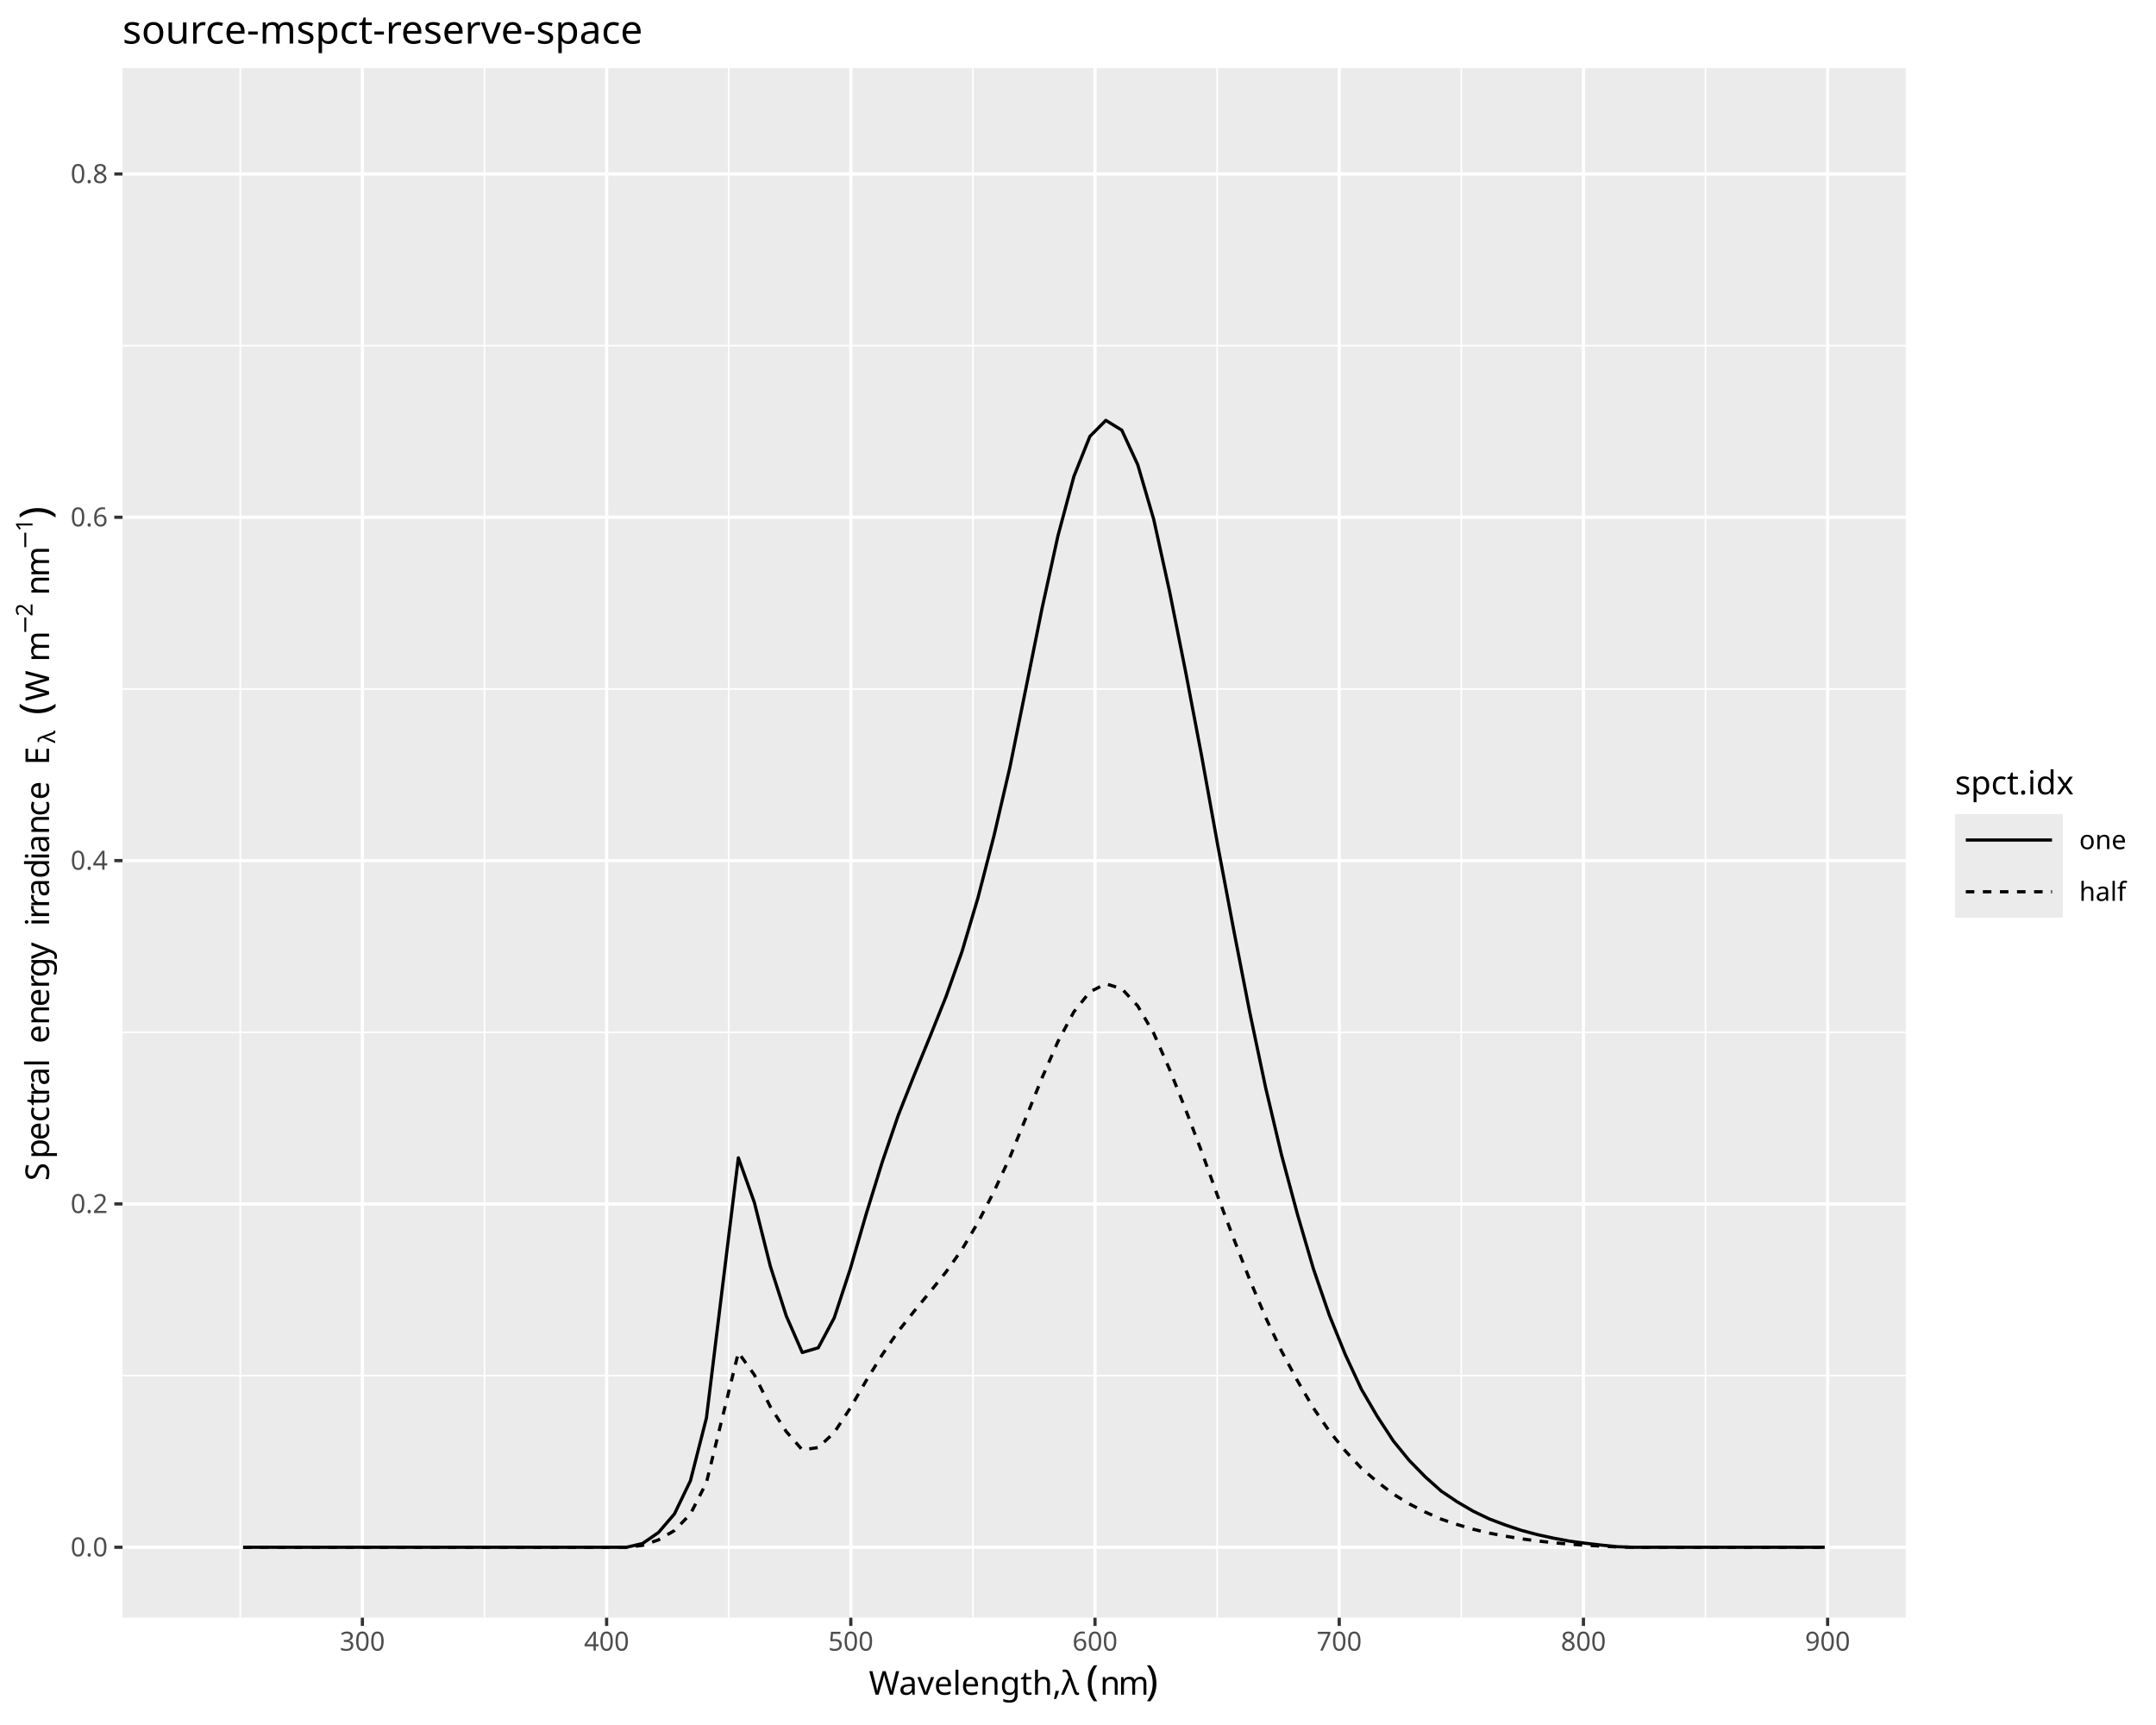
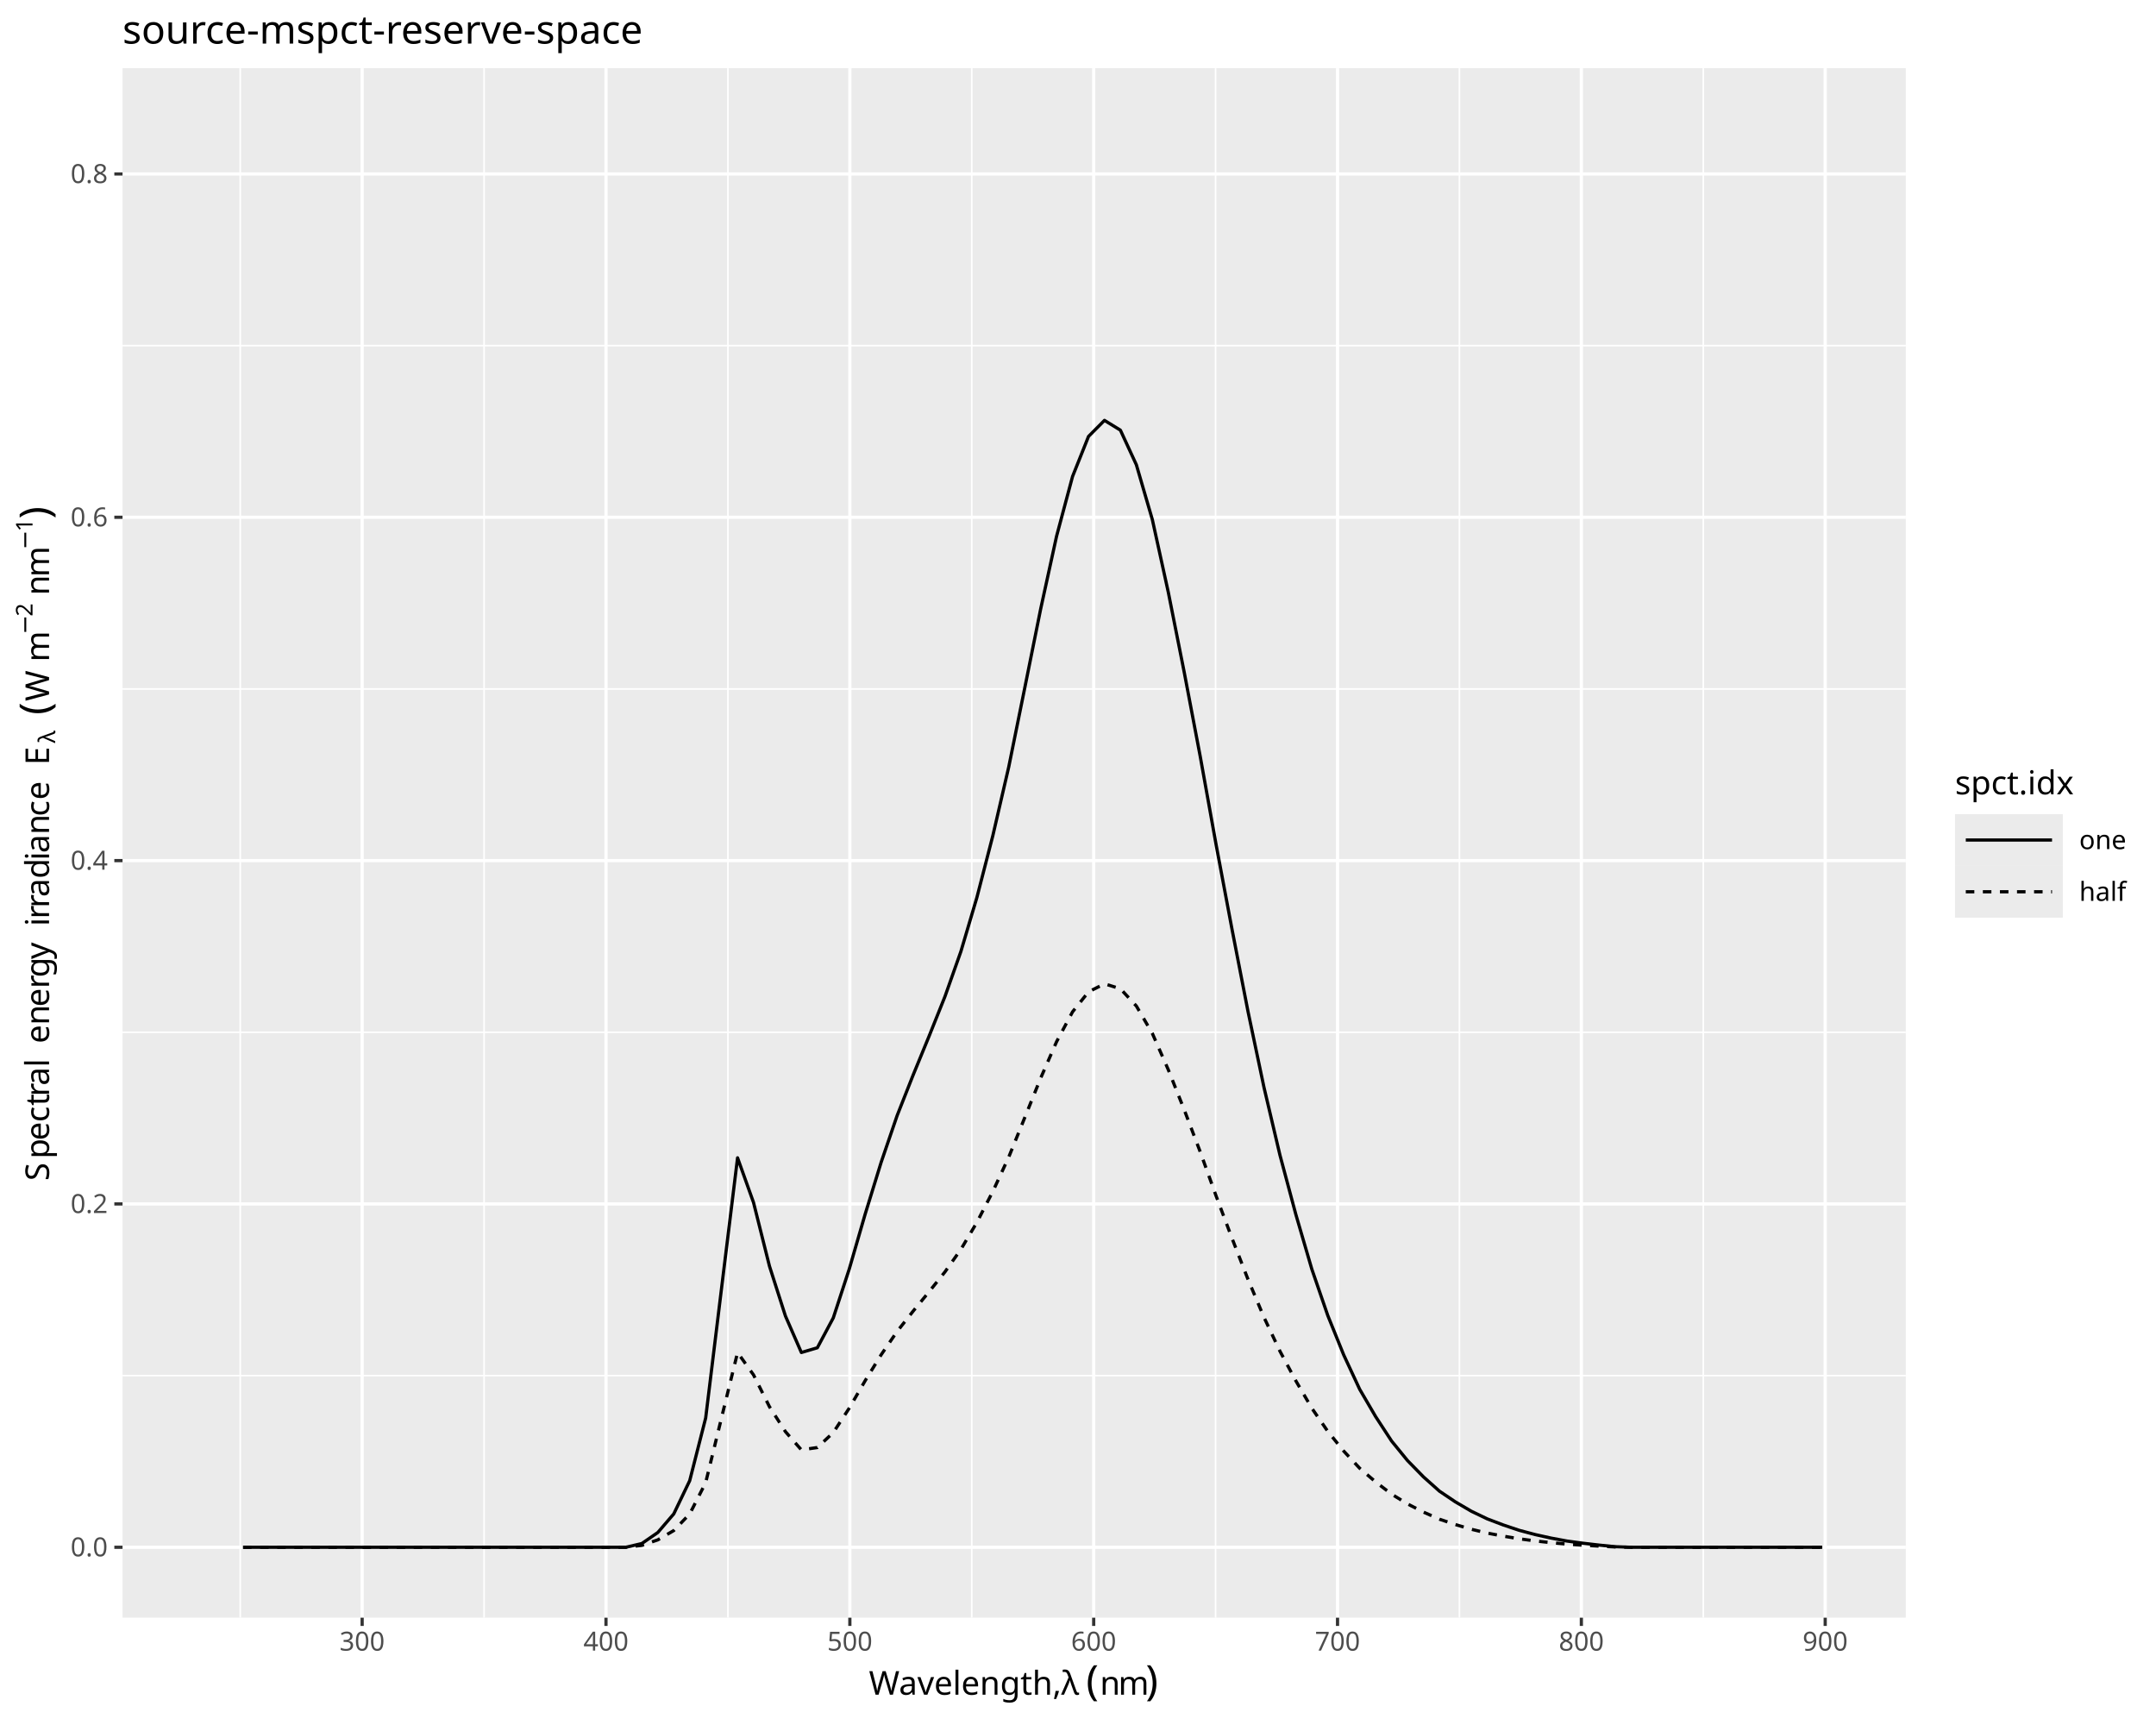
<svg xmlns="http://www.w3.org/2000/svg" class="svglite" data-engine-version="2.0" width="720.00pt" height="576.00pt" viewBox="0 0 720.00 576.00">
  <defs>
    <style type="text/css">
    .svglite line, .svglite polyline, .svglite polygon, .svglite path, .svglite rect, .svglite circle {
      fill: none;
      stroke: #000000;
      stroke-linecap: round;
      stroke-linejoin: round;
      stroke-miterlimit: 10.00;
    }
  </style>
  </defs>
  <rect width="100%" height="100%" style="stroke: none; fill: #FFFFFF;" />
  <defs>
    <clipPath id="cpMC4wMHw3MjAuMDB8MC4wMHw1NzYuMDA=">
      <rect x="0.00" y="0.00" width="720.00" height="576.00" />
    </clipPath>
  </defs>
  <g clip-path="url(#cpMC4wMHw3MjAuMDB8MC4wMHw1NzYuMDA=)">
    <rect x="0.00" y="0.00" width="720.00" height="576.00" style="stroke-width: 1.07; stroke: #FFFFFF; fill: #FFFFFF;" />
  </g>
  <defs>
    <clipPath id="cpNDAuOTJ8NjM2LjQ0fDIyLjc4fDU0MC4xNw==">
      <rect x="40.92" y="22.78" width="595.52" height="517.38" />
    </clipPath>
  </defs>
  <g clip-path="url(#cpNDAuOTJ8NjM2LjQ0fDIyLjc4fDU0MC4xNw==)">
    <rect x="40.92" y="22.78" width="595.52" height="517.38" style="stroke-width: 1.07; stroke: none; fill: #EBEBEB;" />
    <polyline points="40.92,459.33 636.44,459.33 " style="stroke-width: 0.53; stroke: #FFFFFF; stroke-linecap: butt;" />
    <polyline points="40.92,344.69 636.44,344.69 " style="stroke-width: 0.53; stroke: #FFFFFF; stroke-linecap: butt;" />
    <polyline points="40.92,230.05 636.44,230.05 " style="stroke-width: 0.53; stroke: #FFFFFF; stroke-linecap: butt;" />
    <polyline points="40.92,115.41 636.44,115.41 " style="stroke-width: 0.53; stroke: #FFFFFF; stroke-linecap: butt;" />
-     <polyline points="80.25,540.17 80.25,22.78 " style="stroke-width: 0.53; stroke: #FFFFFF; stroke-linecap: butt;" />
-     <polyline points="161.80,540.17 161.80,22.78 " style="stroke-width: 0.53; stroke: #FFFFFF; stroke-linecap: butt;" />
-     <polyline points="243.35,540.17 243.35,22.78 " style="stroke-width: 0.53; stroke: #FFFFFF; stroke-linecap: butt;" />
-     <polyline points="324.91,540.17 324.91,22.78 " style="stroke-width: 0.53; stroke: #FFFFFF; stroke-linecap: butt;" />
-     <polyline points="406.46,540.17 406.46,22.78 " style="stroke-width: 0.53; stroke: #FFFFFF; stroke-linecap: butt;" />
-     <polyline points="488.01,540.17 488.01,22.78 " style="stroke-width: 0.53; stroke: #FFFFFF; stroke-linecap: butt;" />
-     <polyline points="569.56,540.17 569.56,22.78 " style="stroke-width: 0.53; stroke: #FFFFFF; stroke-linecap: butt;" />
+     <polyline points="80.23,540.17 80.23,22.78 " style="stroke-width: 0.53; stroke: #FFFFFF; stroke-linecap: butt;" />
+     <polyline points="161.66,540.17 161.66,22.78 " style="stroke-width: 0.53; stroke: #FFFFFF; stroke-linecap: butt;" />
+     <polyline points="243.09,540.17 243.09,22.78 " style="stroke-width: 0.53; stroke: #FFFFFF; stroke-linecap: butt;" />
+     <polyline points="324.52,540.17 324.52,22.78 " style="stroke-width: 0.53; stroke: #FFFFFF; stroke-linecap: butt;" />
+     <polyline points="405.95,540.17 405.95,22.78 " style="stroke-width: 0.53; stroke: #FFFFFF; stroke-linecap: butt;" />
+     <polyline points="487.38,540.17 487.38,22.78 " style="stroke-width: 0.53; stroke: #FFFFFF; stroke-linecap: butt;" />
+     <polyline points="568.81,540.17 568.81,22.78 " style="stroke-width: 0.53; stroke: #FFFFFF; stroke-linecap: butt;" />
    <polyline points="40.92,516.65 636.44,516.65 " style="stroke-width: 1.07; stroke: #FFFFFF; stroke-linecap: butt;" />
    <polyline points="40.92,402.01 636.44,402.01 " style="stroke-width: 1.07; stroke: #FFFFFF; stroke-linecap: butt;" />
    <polyline points="40.92,287.37 636.44,287.37 " style="stroke-width: 1.07; stroke: #FFFFFF; stroke-linecap: butt;" />
    <polyline points="40.92,172.73 636.44,172.73 " style="stroke-width: 1.07; stroke: #FFFFFF; stroke-linecap: butt;" />
    <polyline points="40.92,58.09 636.44,58.09 " style="stroke-width: 1.07; stroke: #FFFFFF; stroke-linecap: butt;" />
-     <polyline points="121.02,540.17 121.02,22.78 " style="stroke-width: 1.07; stroke: #FFFFFF; stroke-linecap: butt;" />
-     <polyline points="202.58,540.17 202.58,22.78 " style="stroke-width: 1.07; stroke: #FFFFFF; stroke-linecap: butt;" />
-     <polyline points="284.13,540.17 284.13,22.78 " style="stroke-width: 1.07; stroke: #FFFFFF; stroke-linecap: butt;" />
-     <polyline points="365.68,540.17 365.68,22.78 " style="stroke-width: 1.07; stroke: #FFFFFF; stroke-linecap: butt;" />
-     <polyline points="447.24,540.17 447.24,22.78 " style="stroke-width: 1.07; stroke: #FFFFFF; stroke-linecap: butt;" />
-     <polyline points="528.79,540.17 528.79,22.78 " style="stroke-width: 1.07; stroke: #FFFFFF; stroke-linecap: butt;" />
-     <polyline points="610.34,540.17 610.34,22.78 " style="stroke-width: 1.07; stroke: #FFFFFF; stroke-linecap: butt;" />
-     <polyline points="81.19,516.65 86.53,516.65 91.86,516.65 97.20,516.65 102.53,516.65 107.87,516.65 113.20,516.65 118.54,516.65 123.88,516.65 129.21,516.65 134.55,516.65 139.88,516.65 145.22,516.65 150.55,516.65 155.89,516.65 161.22,516.65 166.56,516.65 171.89,516.65 177.23,516.65 182.56,516.65 187.90,516.65 193.23,516.65 198.57,516.65 203.90,516.65 209.24,516.65 214.57,515.40 219.91,511.72 225.24,505.50 230.58,494.41 235.91,473.49 241.25,429.93 246.58,386.61 251.92,401.53 257.25,422.80 262.59,439.44 267.92,451.62 273.26,450.04 278.59,440.05 283.93,423.78 289.26,405.39 294.60,388.11 299.93,372.53 305.27,359.05 310.60,346.06 315.94,332.75 321.27,317.71 326.61,299.73 331.94,279.08 337.28,256.10 342.61,229.80 347.95,203.35 353.29,178.98 358.62,159.10 363.96,145.73 369.29,140.37 374.63,143.64 379.96,155.19 385.30,173.47 390.63,197.73 395.97,224.46 401.30,252.49 406.64,282.11 411.97,310.39 417.31,337.78 422.64,363.09 427.98,385.70 433.31,405.56 438.65,423.79 443.98,439.28 449.32,452.44 454.65,463.90 459.99,473.03 465.32,481.17 470.66,487.71 475.99,493.16 481.33,497.92 486.66,501.50 492.00,504.62 497.33,507.18 502.67,509.20 508.00,510.99 513.34,512.41 518.67,513.59 524.01,514.58 529.34,515.30 534.68,515.92 540.01,516.46 545.35,516.65 550.68,516.65 556.02,516.65 561.35,516.65 566.69,516.65 572.02,516.65 577.36,516.65 582.70,516.65 588.03,516.65 593.37,516.65 598.70,516.65 604.04,516.65 609.37,516.65 " style="stroke-width: 1.07; stroke-linecap: butt;" />
-     <polyline points="81.19,516.65 86.53,516.65 91.86,516.65 97.20,516.65 102.53,516.65 107.87,516.65 113.20,516.65 118.54,516.65 123.88,516.65 129.21,516.65 134.55,516.65 139.88,516.65 145.22,516.65 150.55,516.65 155.89,516.65 161.22,516.65 166.56,516.65 171.89,516.65 177.23,516.65 182.56,516.65 187.90,516.65 193.23,516.65 198.57,516.65 203.90,516.65 209.24,516.65 214.57,516.02 219.91,514.18 225.24,511.07 230.58,505.53 235.91,495.07 241.25,473.29 246.58,451.63 251.92,459.09 257.25,469.73 262.59,478.05 267.92,484.13 273.26,483.35 278.59,478.35 283.93,470.21 289.26,461.02 294.60,452.38 299.93,444.59 305.27,437.85 310.60,431.36 315.94,424.70 321.27,417.18 326.61,408.19 331.94,397.86 337.28,386.37 342.61,373.23 347.95,360.00 353.29,347.81 358.62,337.87 363.96,331.19 369.29,328.51 374.63,330.15 379.96,335.92 385.30,345.06 390.63,357.19 395.97,370.56 401.30,384.57 406.64,399.38 411.97,413.52 417.31,427.21 422.64,439.87 427.98,451.18 433.31,461.10 438.65,470.22 443.98,477.96 449.32,484.54 454.65,490.27 459.99,494.84 465.32,498.91 470.66,502.18 475.99,504.91 481.33,507.28 486.66,509.07 492.00,510.64 497.33,511.92 502.67,512.93 508.00,513.82 513.34,514.53 518.67,515.12 524.01,515.61 529.34,515.97 534.68,516.28 540.01,516.55 545.35,516.65 550.68,516.65 556.02,516.65 561.35,516.65 566.69,516.65 572.02,516.65 577.36,516.65 582.70,516.65 588.03,516.65 593.37,516.65 598.70,516.65 604.04,516.65 609.37,516.65 " style="stroke-width: 1.07; stroke-dasharray: 2.85,2.85; stroke-linecap: butt;" />
+     <polyline points="120.94,540.17 120.94,22.78 " style="stroke-width: 1.07; stroke: #FFFFFF; stroke-linecap: butt;" />
+     <polyline points="202.37,540.17 202.37,22.78 " style="stroke-width: 1.07; stroke: #FFFFFF; stroke-linecap: butt;" />
+     <polyline points="283.81,540.17 283.81,22.78 " style="stroke-width: 1.07; stroke: #FFFFFF; stroke-linecap: butt;" />
+     <polyline points="365.24,540.17 365.24,22.78 " style="stroke-width: 1.07; stroke: #FFFFFF; stroke-linecap: butt;" />
+     <polyline points="446.67,540.17 446.67,22.78 " style="stroke-width: 1.07; stroke: #FFFFFF; stroke-linecap: butt;" />
+     <polyline points="528.10,540.17 528.10,22.78 " style="stroke-width: 1.07; stroke: #FFFFFF; stroke-linecap: butt;" />
+     <polyline points="609.53,540.17 609.53,22.78 " style="stroke-width: 1.07; stroke: #FFFFFF; stroke-linecap: butt;" />
+     <polyline points="81.17,516.65 86.50,516.65 91.83,516.65 97.16,516.65 102.48,516.65 107.81,516.65 113.14,516.65 118.46,516.65 123.79,516.65 129.12,516.65 134.45,516.65 139.77,516.65 145.10,516.65 150.43,516.65 155.75,516.65 161.08,516.65 166.41,516.65 171.73,516.65 177.06,516.65 182.39,516.65 187.72,516.65 193.04,516.65 198.37,516.65 203.70,516.65 209.02,516.65 214.35,515.40 219.68,511.72 225.01,505.50 230.33,494.41 235.66,473.49 240.99,429.93 246.31,386.61 251.64,401.53 256.97,422.80 262.30,439.44 267.62,451.62 272.95,450.04 278.28,440.05 283.60,423.78 288.93,405.39 294.26,388.11 299.59,372.53 304.91,359.05 310.24,346.06 315.57,332.75 320.89,317.71 326.22,299.73 331.55,279.08 336.87,256.10 342.20,229.80 347.53,203.35 352.86,178.98 358.18,159.10 363.51,145.73 368.84,140.37 374.16,143.64 379.49,155.19 384.82,173.47 390.15,197.73 395.47,224.46 400.80,252.49 406.13,282.11 411.45,310.39 416.78,337.78 422.11,363.09 427.44,385.70 432.76,405.56 438.09,423.79 443.42,439.28 448.74,452.44 454.07,463.90 459.40,473.03 464.72,481.17 470.05,487.71 475.38,493.16 480.71,497.92 486.03,501.50 491.36,504.62 496.69,507.18 502.01,509.20 507.34,510.99 512.67,512.41 518.00,513.59 523.32,514.58 528.65,515.30 533.98,515.92 539.30,516.46 544.63,516.65 549.96,516.65 555.29,516.65 560.61,516.65 565.94,516.65 571.27,516.65 576.59,516.65 581.92,516.65 587.25,516.65 592.58,516.65 597.90,516.65 603.23,516.65 608.56,516.65 " style="stroke-width: 1.07; stroke-linecap: butt;" />
+     <polyline points="81.17,516.65 86.50,516.65 91.83,516.65 97.16,516.65 102.48,516.65 107.81,516.65 113.14,516.65 118.46,516.65 123.79,516.65 129.12,516.65 134.45,516.65 139.77,516.65 145.10,516.65 150.43,516.65 155.75,516.65 161.08,516.65 166.41,516.65 171.73,516.65 177.06,516.65 182.39,516.65 187.72,516.65 193.04,516.65 198.37,516.65 203.70,516.65 209.02,516.65 214.35,516.02 219.68,514.18 225.01,511.07 230.33,505.53 235.66,495.07 240.99,473.29 246.31,451.63 251.64,459.09 256.97,469.73 262.30,478.05 267.62,484.13 272.95,483.35 278.28,478.35 283.60,470.21 288.93,461.02 294.26,452.38 299.59,444.59 304.91,437.85 310.24,431.36 315.57,424.70 320.89,417.18 326.22,408.19 331.55,397.86 336.87,386.37 342.20,373.23 347.53,360.00 352.86,347.81 358.18,337.87 363.51,331.19 368.84,328.51 374.16,330.15 379.49,335.92 384.82,345.06 390.15,357.19 395.47,370.56 400.80,384.57 406.13,399.38 411.45,413.52 416.78,427.21 422.11,439.87 427.44,451.18 432.76,461.10 438.09,470.22 443.42,477.96 448.74,484.54 454.07,490.27 459.40,494.84 464.72,498.91 470.05,502.18 475.38,504.91 480.71,507.28 486.03,509.07 491.36,510.64 496.69,511.92 502.01,512.93 507.34,513.82 512.67,514.53 518.00,515.12 523.32,515.61 528.65,515.97 533.98,516.28 539.30,516.55 544.63,516.65 549.96,516.65 555.29,516.65 560.61,516.65 565.94,516.65 571.27,516.65 576.59,516.65 581.92,516.65 587.25,516.65 592.58,516.65 597.90,516.65 603.23,516.65 608.56,516.65 " style="stroke-width: 1.07; stroke-dasharray: 2.85,2.85; stroke-linecap: butt;" />
  </g>
  <g clip-path="url(#cpMC4wMHw3MjAuMDB8MC4wMHw1NzYuMDA=)">
    <text x="35.99" y="519.68" text-anchor="end" style="font-size: 8.80px; fill: #4D4D4D; font-family: sans;" textLength="12.23px" lengthAdjust="spacingAndGlyphs">0.0</text>
    <text x="35.99" y="405.04" text-anchor="end" style="font-size: 8.80px; fill: #4D4D4D; font-family: sans;" textLength="12.23px" lengthAdjust="spacingAndGlyphs">0.2</text>
    <text x="35.99" y="290.40" text-anchor="end" style="font-size: 8.80px; fill: #4D4D4D; font-family: sans;" textLength="12.23px" lengthAdjust="spacingAndGlyphs">0.4</text>
    <text x="35.99" y="175.76" text-anchor="end" style="font-size: 8.80px; fill: #4D4D4D; font-family: sans;" textLength="12.23px" lengthAdjust="spacingAndGlyphs">0.6</text>
    <text x="35.99" y="61.12" text-anchor="end" style="font-size: 8.80px; fill: #4D4D4D; font-family: sans;" textLength="12.23px" lengthAdjust="spacingAndGlyphs">0.8</text>
    <polyline points="38.18,516.65 40.92,516.65 " style="stroke-width: 1.07; stroke: #333333; stroke-linecap: butt;" />
    <polyline points="38.18,402.01 40.92,402.01 " style="stroke-width: 1.07; stroke: #333333; stroke-linecap: butt;" />
    <polyline points="38.18,287.37 40.92,287.37 " style="stroke-width: 1.07; stroke: #333333; stroke-linecap: butt;" />
    <polyline points="38.18,172.73 40.92,172.73 " style="stroke-width: 1.07; stroke: #333333; stroke-linecap: butt;" />
    <polyline points="38.18,58.09 40.92,58.09 " style="stroke-width: 1.07; stroke: #333333; stroke-linecap: butt;" />
-     <polyline points="121.02,542.91 121.02,540.17 " style="stroke-width: 1.07; stroke: #333333; stroke-linecap: butt;" />
-     <polyline points="202.58,542.91 202.58,540.17 " style="stroke-width: 1.07; stroke: #333333; stroke-linecap: butt;" />
-     <polyline points="284.13,542.91 284.13,540.17 " style="stroke-width: 1.07; stroke: #333333; stroke-linecap: butt;" />
-     <polyline points="365.68,542.91 365.68,540.17 " style="stroke-width: 1.07; stroke: #333333; stroke-linecap: butt;" />
-     <polyline points="447.24,542.91 447.24,540.17 " style="stroke-width: 1.07; stroke: #333333; stroke-linecap: butt;" />
-     <polyline points="528.79,542.91 528.79,540.17 " style="stroke-width: 1.07; stroke: #333333; stroke-linecap: butt;" />
-     <polyline points="610.34,542.91 610.34,540.17 " style="stroke-width: 1.07; stroke: #333333; stroke-linecap: butt;" />
-     <text x="121.02" y="551.16" text-anchor="middle" style="font-size: 8.80px; fill: #4D4D4D; font-family: sans;" textLength="14.68px" lengthAdjust="spacingAndGlyphs">300</text>
-     <text x="202.58" y="551.16" text-anchor="middle" style="font-size: 8.80px; fill: #4D4D4D; font-family: sans;" textLength="14.68px" lengthAdjust="spacingAndGlyphs">400</text>
-     <text x="284.13" y="551.16" text-anchor="middle" style="font-size: 8.80px; fill: #4D4D4D; font-family: sans;" textLength="14.68px" lengthAdjust="spacingAndGlyphs">500</text>
-     <text x="365.68" y="551.16" text-anchor="middle" style="font-size: 8.80px; fill: #4D4D4D; font-family: sans;" textLength="14.68px" lengthAdjust="spacingAndGlyphs">600</text>
-     <text x="447.24" y="551.16" text-anchor="middle" style="font-size: 8.80px; fill: #4D4D4D; font-family: sans;" textLength="14.68px" lengthAdjust="spacingAndGlyphs">700</text>
-     <text x="528.79" y="551.16" text-anchor="middle" style="font-size: 8.80px; fill: #4D4D4D; font-family: sans;" textLength="14.68px" lengthAdjust="spacingAndGlyphs">800</text>
-     <text x="610.34" y="551.16" text-anchor="middle" style="font-size: 8.80px; fill: #4D4D4D; font-family: sans;" textLength="14.68px" lengthAdjust="spacingAndGlyphs">900</text>
+     <polyline points="120.94,542.91 120.94,540.17 " style="stroke-width: 1.07; stroke: #333333; stroke-linecap: butt;" />
+     <polyline points="202.37,542.91 202.37,540.17 " style="stroke-width: 1.07; stroke: #333333; stroke-linecap: butt;" />
+     <polyline points="283.81,542.91 283.81,540.17 " style="stroke-width: 1.07; stroke: #333333; stroke-linecap: butt;" />
+     <polyline points="365.24,542.91 365.24,540.17 " style="stroke-width: 1.07; stroke: #333333; stroke-linecap: butt;" />
+     <polyline points="446.67,542.91 446.67,540.17 " style="stroke-width: 1.07; stroke: #333333; stroke-linecap: butt;" />
+     <polyline points="528.10,542.91 528.10,540.17 " style="stroke-width: 1.07; stroke: #333333; stroke-linecap: butt;" />
+     <polyline points="609.53,542.91 609.53,540.17 " style="stroke-width: 1.07; stroke: #333333; stroke-linecap: butt;" />
+     <text x="120.94" y="551.16" text-anchor="middle" style="font-size: 8.80px; fill: #4D4D4D; font-family: sans;" textLength="14.68px" lengthAdjust="spacingAndGlyphs">300</text>
+     <text x="202.37" y="551.16" text-anchor="middle" style="font-size: 8.80px; fill: #4D4D4D; font-family: sans;" textLength="14.68px" lengthAdjust="spacingAndGlyphs">400</text>
+     <text x="283.81" y="551.16" text-anchor="middle" style="font-size: 8.80px; fill: #4D4D4D; font-family: sans;" textLength="14.68px" lengthAdjust="spacingAndGlyphs">500</text>
+     <text x="365.24" y="551.16" text-anchor="middle" style="font-size: 8.80px; fill: #4D4D4D; font-family: sans;" textLength="14.68px" lengthAdjust="spacingAndGlyphs">600</text>
+     <text x="446.67" y="551.16" text-anchor="middle" style="font-size: 8.80px; fill: #4D4D4D; font-family: sans;" textLength="14.68px" lengthAdjust="spacingAndGlyphs">700</text>
+     <text x="528.10" y="551.16" text-anchor="middle" style="font-size: 8.80px; fill: #4D4D4D; font-family: sans;" textLength="14.68px" lengthAdjust="spacingAndGlyphs">800</text>
+     <text x="609.53" y="551.16" text-anchor="middle" style="font-size: 8.80px; fill: #4D4D4D; font-family: sans;" textLength="14.68px" lengthAdjust="spacingAndGlyphs">900</text>
    <text x="290.18" y="565.89" style="font-size: 11.00px; font-family: sans;" textLength="64.20px" lengthAdjust="spacingAndGlyphs">Wavelength, </text>
    <text x="354.39" y="565.89" style="font-size: 11.00px; font-family: sans;" textLength="5.60px" lengthAdjust="spacingAndGlyphs">λ</text>
    <text x="359.99" y="565.89" style="font-size: 11.00px; font-family: sans;" textLength="2.75px" lengthAdjust="spacingAndGlyphs"> </text>
    <text x="362.74" y="565.89" style="font-size: 13.75px; font-family: sans;" textLength="4.58px" lengthAdjust="spacingAndGlyphs">(</text>
    <text x="367.32" y="565.89" style="font-size: 11.00px; font-family: sans;" textLength="6.12px" lengthAdjust="spacingAndGlyphs">n</text>
    <text x="373.44" y="565.89" style="font-size: 11.00px; font-family: sans;" textLength="9.17px" lengthAdjust="spacingAndGlyphs">m</text>
    <text x="382.61" y="565.89" style="font-size: 13.75px; font-family: sans;" textLength="4.57px" lengthAdjust="spacingAndGlyphs">)</text>
    <text transform="translate(16.38,394.28) rotate(-90)" style="font-size: 11.00px; font-family: sans;" textLength="7.34px" lengthAdjust="spacingAndGlyphs">S</text>
    <text transform="translate(16.38,386.94) rotate(-90)" style="font-size: 11.00px; font-family: sans;" textLength="6.12px" lengthAdjust="spacingAndGlyphs">p</text>
    <text transform="translate(16.38,380.82) rotate(-90)" style="font-size: 11.00px; font-family: sans;" textLength="6.12px" lengthAdjust="spacingAndGlyphs">e</text>
    <text transform="translate(16.38,374.70) rotate(-90)" style="font-size: 11.00px; font-family: sans;" textLength="5.50px" lengthAdjust="spacingAndGlyphs">c</text>
    <text transform="translate(16.38,369.20) rotate(-90)" style="font-size: 11.00px; font-family: sans;" textLength="3.06px" lengthAdjust="spacingAndGlyphs">t</text>
    <text transform="translate(16.38,366.14) rotate(-90)" style="font-size: 11.00px; font-family: sans;" textLength="3.66px" lengthAdjust="spacingAndGlyphs">r</text>
    <text transform="translate(16.38,362.48) rotate(-90)" style="font-size: 11.00px; font-family: sans;" textLength="6.12px" lengthAdjust="spacingAndGlyphs">a</text>
    <text transform="translate(16.38,356.36) rotate(-90)" style="font-size: 11.00px; font-family: sans;" textLength="2.44px" lengthAdjust="spacingAndGlyphs">l</text>
    <text transform="translate(16.38,353.92) rotate(-90)" style="font-size: 11.00px; font-family: sans;" textLength="2.75px" lengthAdjust="spacingAndGlyphs"> </text>
    <text transform="translate(16.38,351.17) rotate(-90)" style="font-size: 11.00px; font-family: sans;" textLength="2.75px" lengthAdjust="spacingAndGlyphs"> </text>
    <text transform="translate(16.38,348.41) rotate(-90)" style="font-size: 11.00px; font-family: sans;" textLength="6.12px" lengthAdjust="spacingAndGlyphs">e</text>
    <text transform="translate(16.38,342.30) rotate(-90)" style="font-size: 11.00px; font-family: sans;" textLength="6.12px" lengthAdjust="spacingAndGlyphs">n</text>
    <text transform="translate(16.38,336.18) rotate(-90)" style="font-size: 11.00px; font-family: sans;" textLength="6.12px" lengthAdjust="spacingAndGlyphs">e</text>
    <text transform="translate(16.38,330.06) rotate(-90)" style="font-size: 11.00px; font-family: sans;" textLength="3.66px" lengthAdjust="spacingAndGlyphs">r</text>
    <text transform="translate(16.38,326.40) rotate(-90)" style="font-size: 11.00px; font-family: sans;" textLength="6.12px" lengthAdjust="spacingAndGlyphs">g</text>
    <text transform="translate(16.38,320.28) rotate(-90)" style="font-size: 11.00px; font-family: sans;" textLength="5.50px" lengthAdjust="spacingAndGlyphs">y</text>
    <text transform="translate(16.38,314.77) rotate(-90)" style="font-size: 11.00px; font-family: sans;" textLength="2.75px" lengthAdjust="spacingAndGlyphs"> </text>
    <text transform="translate(16.38,312.02) rotate(-90)" style="font-size: 11.00px; font-family: sans;" textLength="2.75px" lengthAdjust="spacingAndGlyphs"> </text>
    <text transform="translate(16.38,309.27) rotate(-90)" style="font-size: 11.00px; font-family: sans;" textLength="2.44px" lengthAdjust="spacingAndGlyphs">i</text>
    <text transform="translate(16.38,306.83) rotate(-90)" style="font-size: 11.00px; font-family: sans;" textLength="3.66px" lengthAdjust="spacingAndGlyphs">r</text>
    <text transform="translate(16.38,303.16) rotate(-90)" style="font-size: 11.00px; font-family: sans;" textLength="3.66px" lengthAdjust="spacingAndGlyphs">r</text>
    <text transform="translate(16.38,299.50) rotate(-90)" style="font-size: 11.00px; font-family: sans;" textLength="6.12px" lengthAdjust="spacingAndGlyphs">a</text>
    <text transform="translate(16.38,293.38) rotate(-90)" style="font-size: 11.00px; font-family: sans;" textLength="6.12px" lengthAdjust="spacingAndGlyphs">d</text>
    <text transform="translate(16.38,287.26) rotate(-90)" style="font-size: 11.00px; font-family: sans;" textLength="2.44px" lengthAdjust="spacingAndGlyphs">i</text>
    <text transform="translate(16.38,284.82) rotate(-90)" style="font-size: 11.00px; font-family: sans;" textLength="6.12px" lengthAdjust="spacingAndGlyphs">a</text>
    <text transform="translate(16.38,278.70) rotate(-90)" style="font-size: 11.00px; font-family: sans;" textLength="6.12px" lengthAdjust="spacingAndGlyphs">n</text>
    <text transform="translate(16.38,272.59) rotate(-90)" style="font-size: 11.00px; font-family: sans;" textLength="5.50px" lengthAdjust="spacingAndGlyphs">c</text>
    <text transform="translate(16.38,267.08) rotate(-90)" style="font-size: 11.00px; font-family: sans;" textLength="6.12px" lengthAdjust="spacingAndGlyphs">e</text>
    <text transform="translate(16.38,260.96) rotate(-90)" style="font-size: 11.00px; font-family: sans;" textLength="2.75px" lengthAdjust="spacingAndGlyphs"> </text>
    <text transform="translate(16.38,258.21) rotate(-90)" style="font-size: 11.00px; font-family: sans;" textLength="2.75px" lengthAdjust="spacingAndGlyphs"> </text>
    <text transform="translate(16.38,255.46) rotate(-90)" style="font-size: 11.00px; font-family: sans;" textLength="7.34px" lengthAdjust="spacingAndGlyphs">E</text>
    <text transform="translate(18.42,248.12) rotate(-90)" style="font-size: 7.70px; font-family: sans;" textLength="3.92px" lengthAdjust="spacingAndGlyphs">λ</text>
    <text transform="translate(16.38,244.20) rotate(-90)" style="font-size: 11.00px; font-family: sans;" textLength="2.75px" lengthAdjust="spacingAndGlyphs"> </text>
    <text transform="translate(16.38,241.45) rotate(-90)" style="font-size: 11.00px; font-family: sans;" textLength="2.75px" lengthAdjust="spacingAndGlyphs"> </text>
    <text transform="translate(16.38,238.69) rotate(-90)" style="font-size: 13.75px; font-family: sans;" textLength="4.58px" lengthAdjust="spacingAndGlyphs">(</text>
    <text transform="translate(16.38,234.11) rotate(-90)" style="font-size: 11.00px; font-family: sans;" textLength="10.38px" lengthAdjust="spacingAndGlyphs">W</text>
    <text transform="translate(16.38,223.73) rotate(-90)" style="font-size: 11.00px; font-family: sans;" textLength="2.75px" lengthAdjust="spacingAndGlyphs"> </text>
    <text transform="translate(16.38,220.98) rotate(-90)" style="font-size: 11.00px; font-family: sans;" textLength="9.17px" lengthAdjust="spacingAndGlyphs">m</text>
    <text transform="translate(10.86,211.81) rotate(-90)" style="font-size: 7.70px; font-family: sans;" textLength="5.98px" lengthAdjust="spacingAndGlyphs">−</text>
    <text transform="translate(10.86,205.83) rotate(-90)" style="font-size: 7.70px; font-family: sans;" textLength="4.28px" lengthAdjust="spacingAndGlyphs">2</text>
    <text transform="translate(16.38,201.55) rotate(-90)" style="font-size: 11.00px; font-family: sans;" textLength="2.75px" lengthAdjust="spacingAndGlyphs"> </text>
    <text transform="translate(16.38,198.80) rotate(-90)" style="font-size: 11.00px; font-family: sans;" textLength="6.12px" lengthAdjust="spacingAndGlyphs">n</text>
    <text transform="translate(16.38,192.68) rotate(-90)" style="font-size: 11.00px; font-family: sans;" textLength="9.17px" lengthAdjust="spacingAndGlyphs">m</text>
    <text transform="translate(10.86,183.51) rotate(-90)" style="font-size: 7.70px; font-family: sans;" textLength="5.98px" lengthAdjust="spacingAndGlyphs">−</text>
    <text transform="translate(10.86,177.53) rotate(-90)" style="font-size: 7.70px; font-family: sans;" textLength="4.28px" lengthAdjust="spacingAndGlyphs">1</text>
    <text transform="translate(16.38,173.24) rotate(-90)" style="font-size: 13.75px; font-family: sans;" textLength="4.57px" lengthAdjust="spacingAndGlyphs">)</text>
    <rect x="647.40" y="251.05" width="67.12" height="60.85" style="stroke-width: 1.07; stroke: none; fill: #FFFFFF;" />
    <text x="652.88" y="265.24" style="font-size: 11.00px; font-family: sans;" textLength="37.30px" lengthAdjust="spacingAndGlyphs">spct.idx</text>
    <rect x="652.88" y="271.86" width="36.00" height="17.28" style="stroke-width: 1.07; stroke: none; fill: #EBEBEB;" />
    <line x1="656.48" y1="280.50" x2="685.28" y2="280.50" style="stroke-width: 1.07; stroke-linecap: butt;" />
    <rect x="652.88" y="289.14" width="36.00" height="17.28" style="stroke-width: 1.07; stroke: none; fill: #EBEBEB;" />
    <line x1="656.48" y1="297.78" x2="685.28" y2="297.78" style="stroke-width: 1.07; stroke-dasharray: 2.85,2.85; stroke-linecap: butt;" />
    <text x="694.36" y="283.53" style="font-size: 8.80px; font-family: sans;" textLength="14.68px" lengthAdjust="spacingAndGlyphs">one</text>
    <text x="694.36" y="300.81" style="font-size: 8.80px; font-family: sans;" textLength="14.19px" lengthAdjust="spacingAndGlyphs">half</text>
    <text x="40.92" y="14.56" style="font-size: 13.20px; font-family: sans;" textLength="167.30px" lengthAdjust="spacingAndGlyphs">source-mspct-reserve-space</text>
  </g>
</svg>
